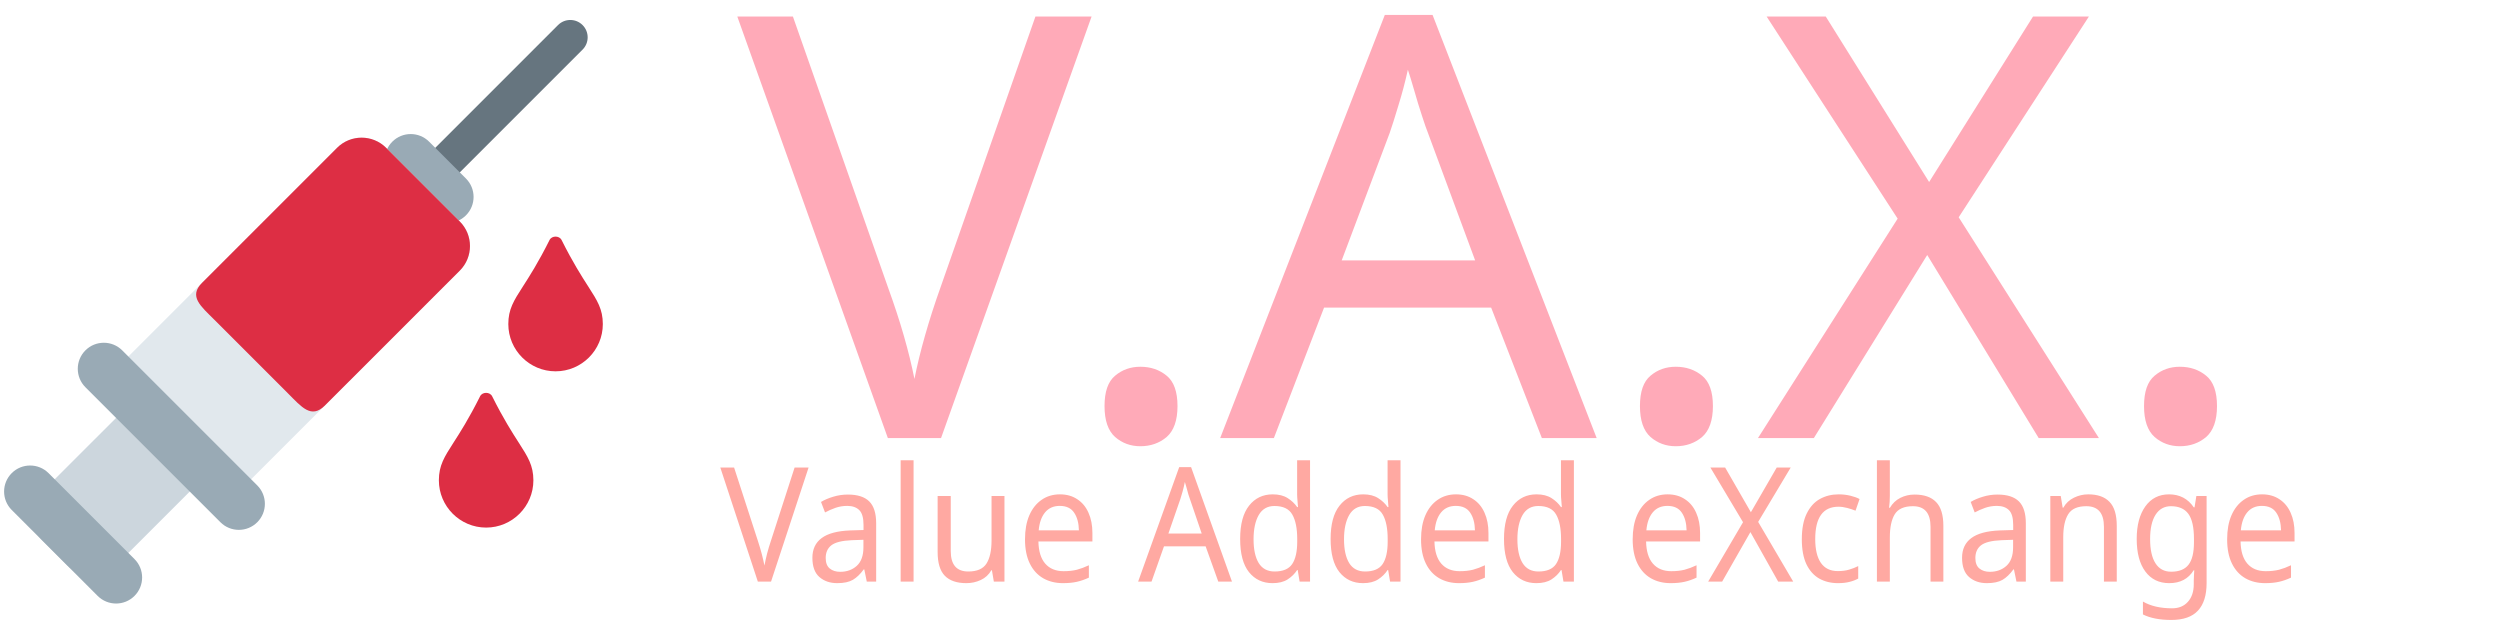
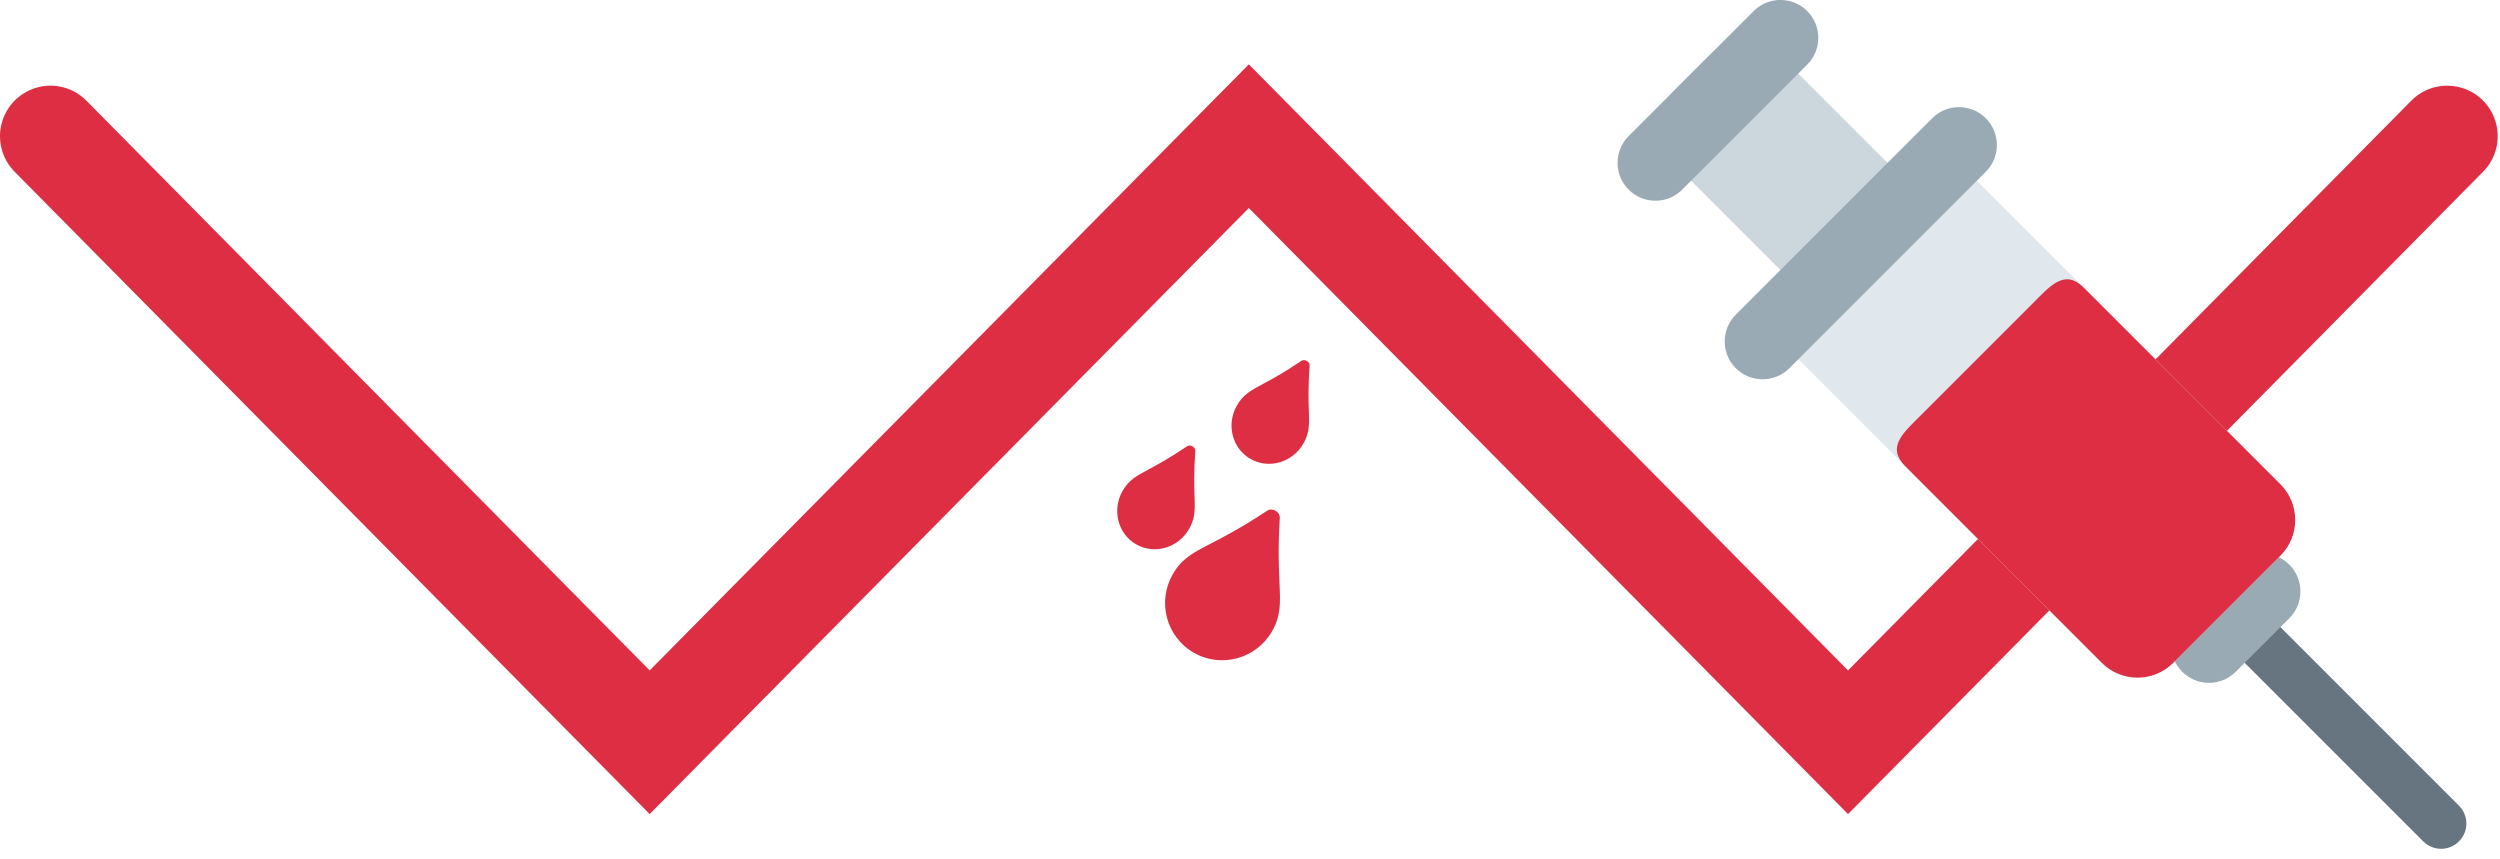
- <svg xmlns="http://www.w3.org/2000/svg" width="144" height="36">
+ <svg xmlns="http://www.w3.org/2000/svg" width="99" height="34" style="vector-effect: non-scaling-stroke;">
  <g>
-     <path fill="#66757F" d="m25.071,10.929c-0.256,0 -0.512,-0.098 -0.707,-0.293c-0.391,-0.391 -0.391,-1.023 0,-1.414l7.778,-7.778c0.391,-0.391 1.023,-0.391 1.414,0s0.391,1.023 0,1.414l-7.778,7.778c-0.195,0.195 -0.451,0.293 -0.707,0.293z" id="svg_1" />
-     <path fill="#CCD6DD" d="m6.687,32.557c-0.781,0.78 -2.048,0.78 -2.829,0l-1.414,-1.414c-0.781,-0.781 -0.781,-2.048 0,-2.829l4.95,-4.949c0.781,-0.781 2.047,-0.781 2.828,0l1.415,1.414c0.781,0.781 0.781,2.047 0,2.828l-4.95,4.95z" id="svg_2" />
-     <path fill="#99AAB5" d="m26.839,12.404c-0.586,0.586 -1.536,0.585 -2.121,0l-2.121,-2.121c-0.586,-0.586 -0.586,-1.536 0,-2.122c0.585,-0.586 1.535,-0.586 2.121,0l2.121,2.122c0.586,0.585 0.586,1.535 0,2.121z" id="svg_3" />
-     <path fill="#E1E8ED" d="m14.464,27.606c-0.781,0.781 -2.047,0.781 -2.828,0l-4.243,-4.242c-0.781,-0.781 -0.781,-2.048 0,-2.829l12.021,-12.02c0.781,-0.781 2.048,-0.781 2.828,0l4.243,4.243c0.781,0.781 0.781,2.047 0,2.829l-12.021,12.019z" id="svg_4" />
-     <path fill="#DD2E44" d="m18.707,23.364c-0.781,0.78 -1.34,0.073 -2.121,-0.707l-4.243,-4.243c-0.781,-0.781 -1.488,-1.34 -0.707,-2.121l7.778,-7.778c0.781,-0.781 2.048,-0.781 2.828,0l4.243,4.243c0.781,0.781 0.781,2.047 0,2.829l-7.778,7.777z" id="svg_5" />
-     <path fill="#99AAB5" d="m14.818,30.081c-0.585,0.586 -1.536,0.586 -2.121,0l-7.778,-7.777c-0.586,-0.586 -0.585,-1.536 0,-2.122c0.585,-0.586 1.536,-0.586 2.122,0l7.778,7.778c0.585,0.586 0.585,1.536 -0.001,2.121zm-7.071,4.243c-0.585,0.586 -1.536,0.586 -2.122,0l-4.95,-4.95c-0.586,-0.586 -0.585,-1.535 0,-2.121c0.585,-0.586 1.536,-0.586 2.122,0l4.95,4.95c0.586,0.585 0.586,1.535 0,2.121z" id="svg_6" />
-     <path fill="#DD2E44" d="m33.883,16.502c-0.374,-0.582 -0.887,-1.38 -1.535,-2.676c-0.131,-0.264 -0.564,-0.264 -0.695,0c-0.648,1.296 -1.161,2.094 -1.535,2.676c-0.523,0.814 -0.839,1.306 -0.839,2.164c0,1.501 1.221,2.722 2.722,2.722s2.722,-1.221 2.722,-2.722c-0.001,-0.858 -0.317,-1.35 -0.84,-2.164zm-4,9c-0.374,-0.582 -0.887,-1.38 -1.535,-2.676c-0.131,-0.264 -0.565,-0.264 -0.695,0c-0.648,1.296 -1.161,2.094 -1.535,2.676c-0.523,0.814 -0.839,1.307 -0.839,2.164c0,1.501 1.221,2.723 2.722,2.723s2.722,-1.222 2.722,-2.723c-0.001,-0.857 -0.317,-1.35 -0.84,-2.164z" id="svg_7" />
-     <text fill="#FFA9A2" stroke="#000" stroke-width="0" x="-39.346" y="38.453" id="svg_9" font-size="24" font-family="'Tourney'" text-anchor="start" xml:space="preserve" transform="matrix(0.352972, 0, 0, 0.383298, 55.3781, 18.7604)">Value Added eXchange</text>
-     <text fill="#FFAAB8" stroke="#000" stroke-width="0" x="42.468" y="25.234" id="svg_12" font-size="34" font-family="'Tourney'" text-anchor="start" xml:space="preserve">V.A.X.</text>
+     <polyline id="svg_8" points="2,5.393 25.727,29.393 49.454,5.393 73.182,29.393 96.909,5.393 " stroke-linecap="round" stroke-width="4" stroke="#DD2E44" fill="none" />
+     <g transform="rotate(90, 80.8614, 16.8064)" id="svg_21">
+       <path fill="#66757F" d="m88.889,9.778c-0.256,0 -0.512,-0.098 -0.707,-0.293c-0.391,-0.391 -0.391,-1.023 0,-1.414l7.778,-7.778c0.391,-0.391 1.023,-0.391 1.414,0s0.391,1.023 0,1.414l-7.778,7.778c-0.195,0.195 -0.451,0.293 -0.707,0.293z" id="svg_15" />
+       <path fill="#CCD6DD" d="m70.505,31.406c-0.781,0.78 -2.048,0.78 -2.829,0l-1.414,-1.414c-0.781,-0.781 -0.781,-2.048 0,-2.829l4.95,-4.949c0.781,-0.781 2.047,-0.781 2.828,0l1.415,1.414c0.781,0.781 0.781,2.047 0,2.828l-4.95,4.95z" id="svg_16" />
+       <path fill="#99AAB5" d="m90.657,11.253c-0.586,0.586 -1.536,0.585 -2.121,0l-2.121,-2.121c-0.586,-0.586 -0.586,-1.536 0,-2.122c0.585,-0.586 1.535,-0.586 2.121,0l2.121,2.122c0.586,0.585 0.586,1.535 0,2.121z" id="svg_17" />
+       <path fill="#E1E8ED" d="m78.282,26.455c-0.781,0.781 -2.047,0.781 -2.828,0l-4.243,-4.242c-0.781,-0.781 -0.781,-2.048 0,-2.829l12.021,-12.02c0.781,-0.781 2.048,-0.781 2.828,0l4.243,4.243c0.781,0.781 0.781,2.047 0,2.829l-12.021,12.019z" id="svg_18" />
+       <path fill="#DD2E44" d="m82.525,22.213c-0.781,0.78 -1.34,0.073 -2.121,-0.707l-4.243,-4.243c-0.781,-0.781 -1.488,-1.34 -0.707,-2.121l7.778,-7.778c0.781,-0.781 2.048,-0.781 2.828,0l4.243,4.243c0.781,0.781 0.781,2.047 0,2.829l-7.778,7.777z" id="svg_19" />
+       <path fill="#99AAB5" d="m78.636,28.93c-0.585,0.586 -1.536,0.586 -2.121,0l-7.778,-7.777c-0.586,-0.586 -0.585,-1.536 0,-2.122c0.585,-0.586 1.536,-0.586 2.122,0l7.778,7.778c0.585,0.586 0.585,1.536 -0.001,2.121zm-7.071,4.243c-0.585,0.586 -1.536,0.586 -2.122,0l-4.95,-4.95c-0.586,-0.586 -0.585,-1.535 0,-2.121c0.585,-0.586 1.536,-0.586 2.122,0l4.95,4.95c0.586,0.585 0.586,1.535 0,2.121z" id="svg_20" />
+     </g>
+     <g transform="rotate(30, 48.8697, 19.6989)" id="svg_22">
+       <path fill="#DD2E44" d="m49.71,15.235c-0.208,-0.336 -0.494,-0.796 -0.855,-1.544c-0.073,-0.152 -0.314,-0.152 -0.387,0c-0.361,0.748 -0.647,1.208 -0.855,1.544c-0.291,0.47 -0.467,0.753 -0.467,1.248c0,0.866 0.68,1.57 1.517,1.57s1.517,-0.704 1.517,-1.57c-0.001,-0.495 -0.177,-0.779 -0.468,-1.248zm-2.229,5.192c-0.208,-0.336 -0.494,-0.796 -0.855,-1.544c-0.073,-0.152 -0.315,-0.152 -0.387,0c-0.361,0.748 -0.647,1.208 -0.855,1.544c-0.291,0.47 -0.467,0.754 -0.467,1.248c0,0.866 0.68,1.571 1.517,1.571s1.517,-0.705 1.517,-1.571c-0.001,-0.494 -0.177,-0.779 -0.468,-1.248z" id="svg_7" />
+       <path d="m52.124,21.737c-0.312,-0.487 -0.739,-1.154 -1.279,-2.237c-0.109,-0.221 -0.47,-0.221 -0.579,0c-0.54,1.083 -0.967,1.751 -1.279,2.237c-0.436,0.68 -0.699,1.092 -0.699,1.809c0,1.255 1.017,2.276 2.267,2.276s2.267,-1.021 2.267,-2.276c-0.001,-0.717 -0.264,-1.129 -0.7,-1.809z" fill="#DD2E44" id="svg_7" />
+     </g>
  </g>
</svg>
